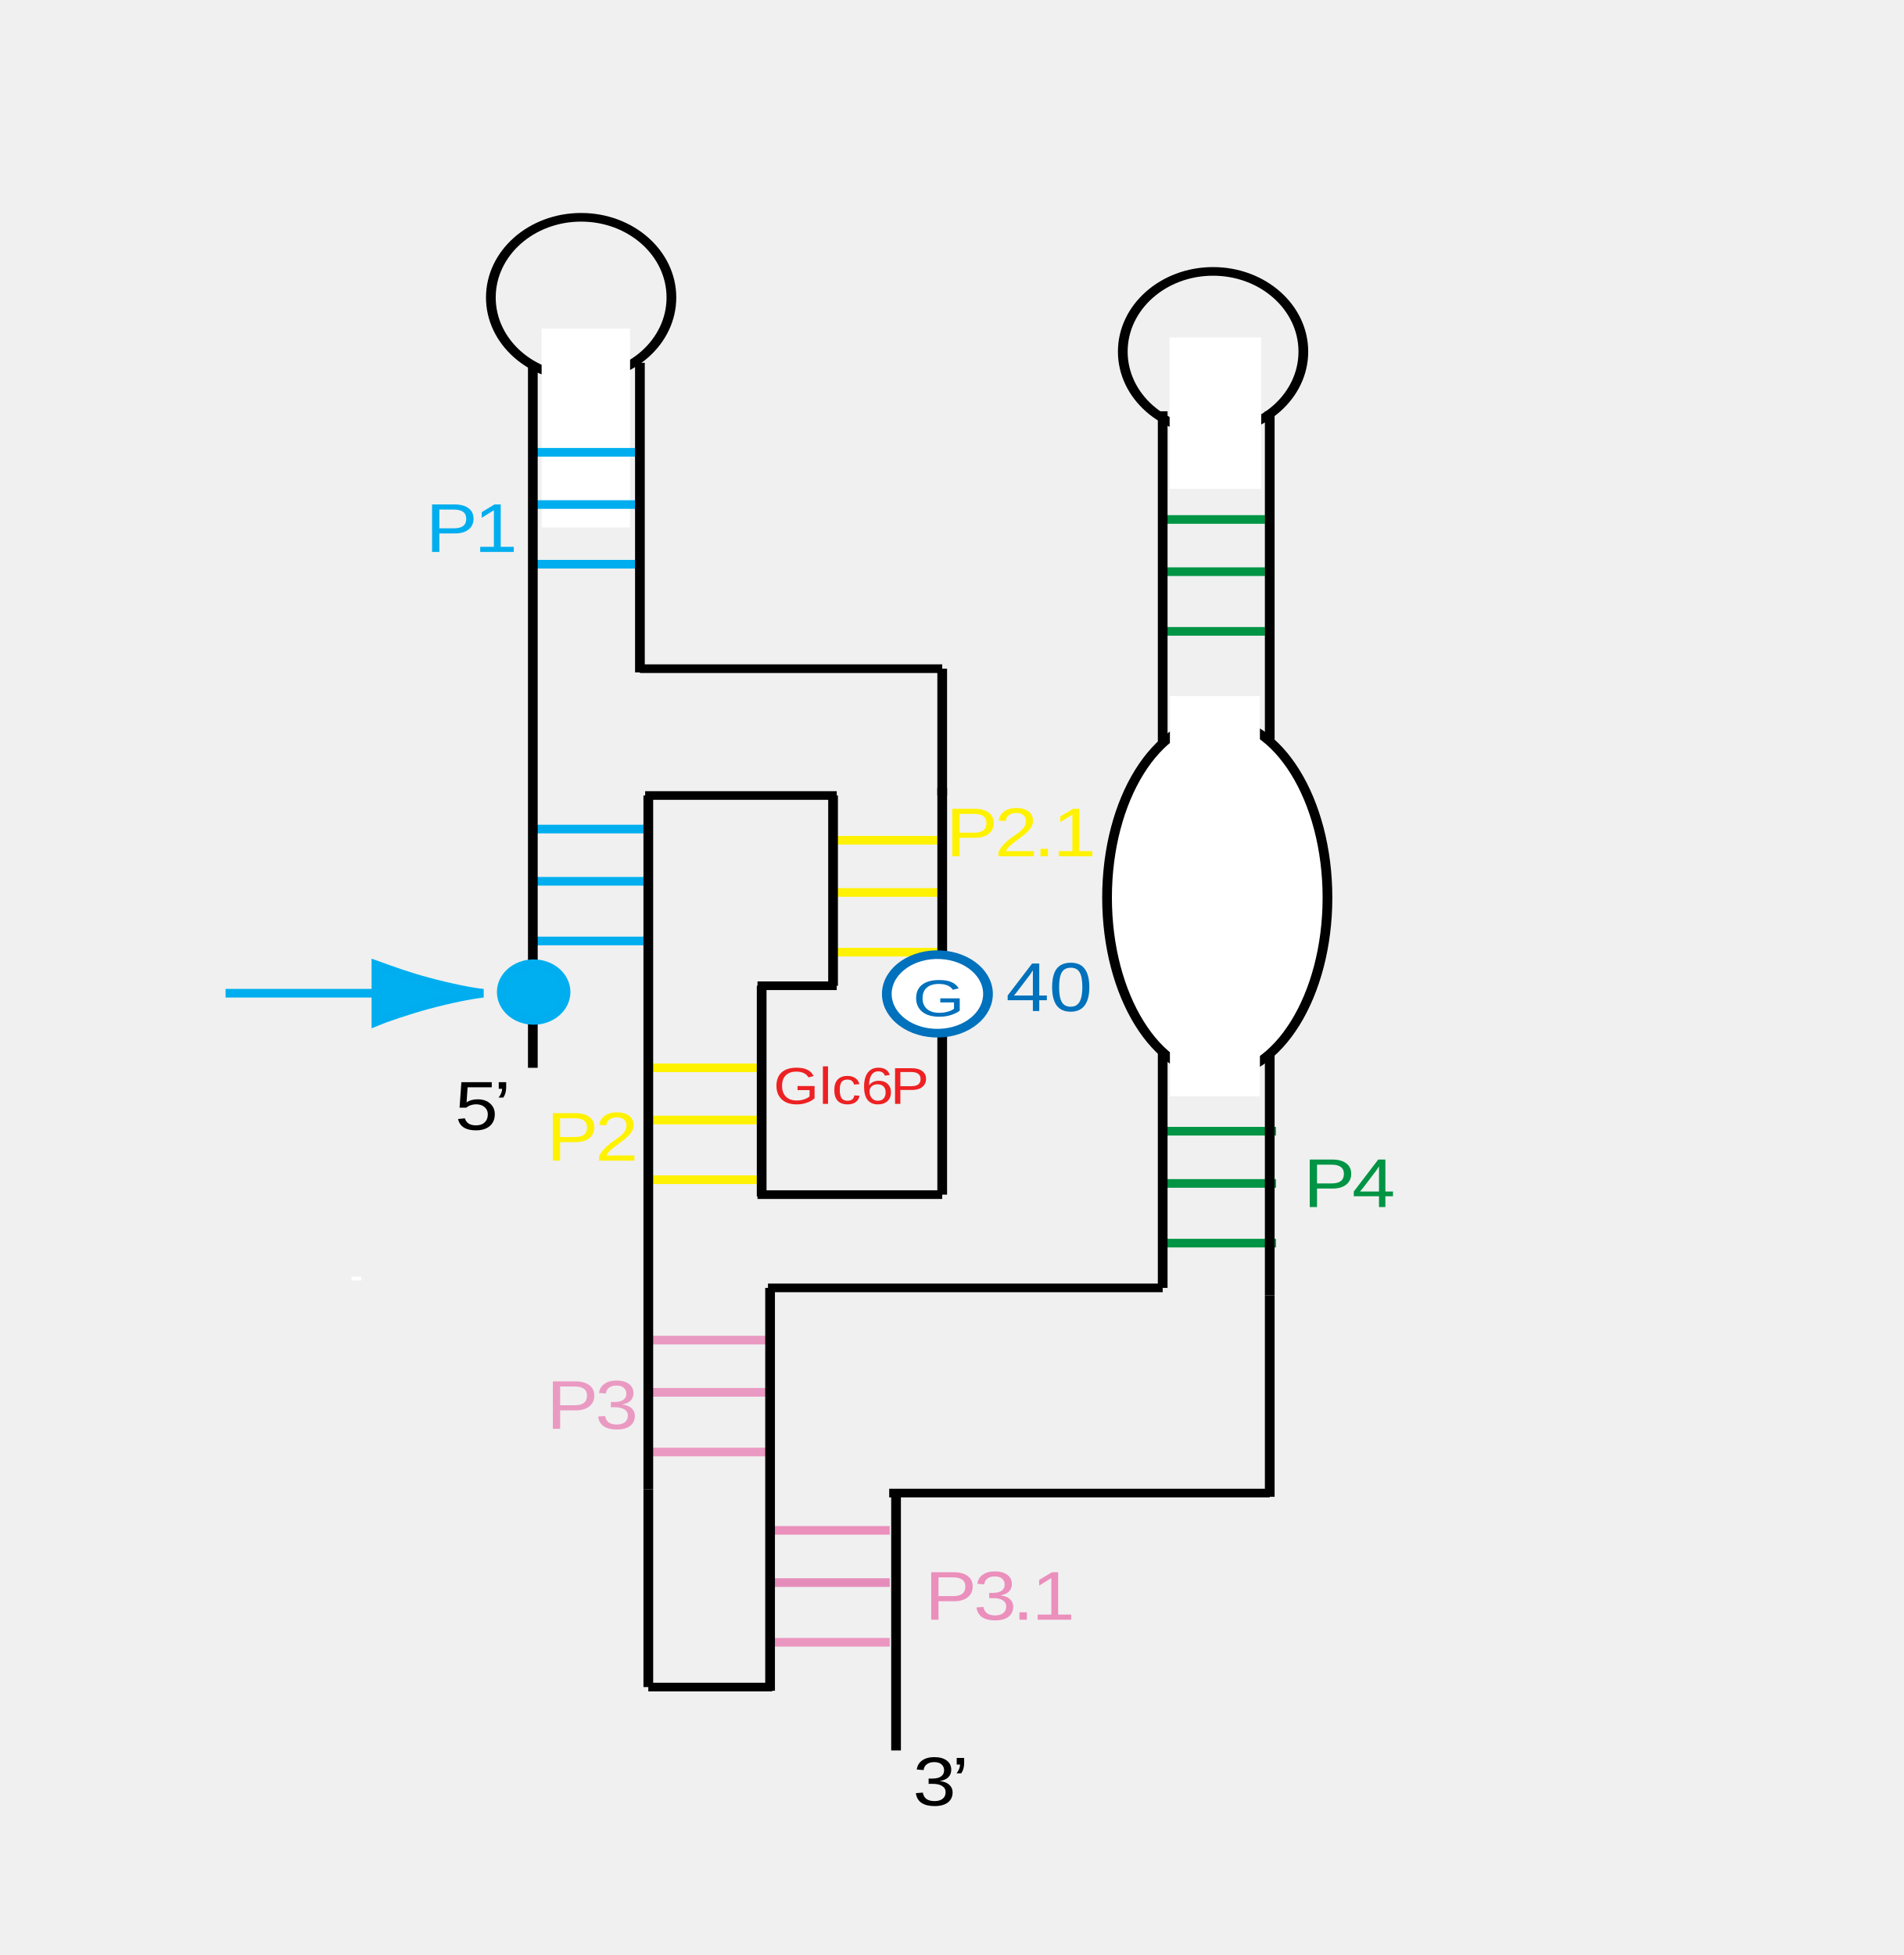
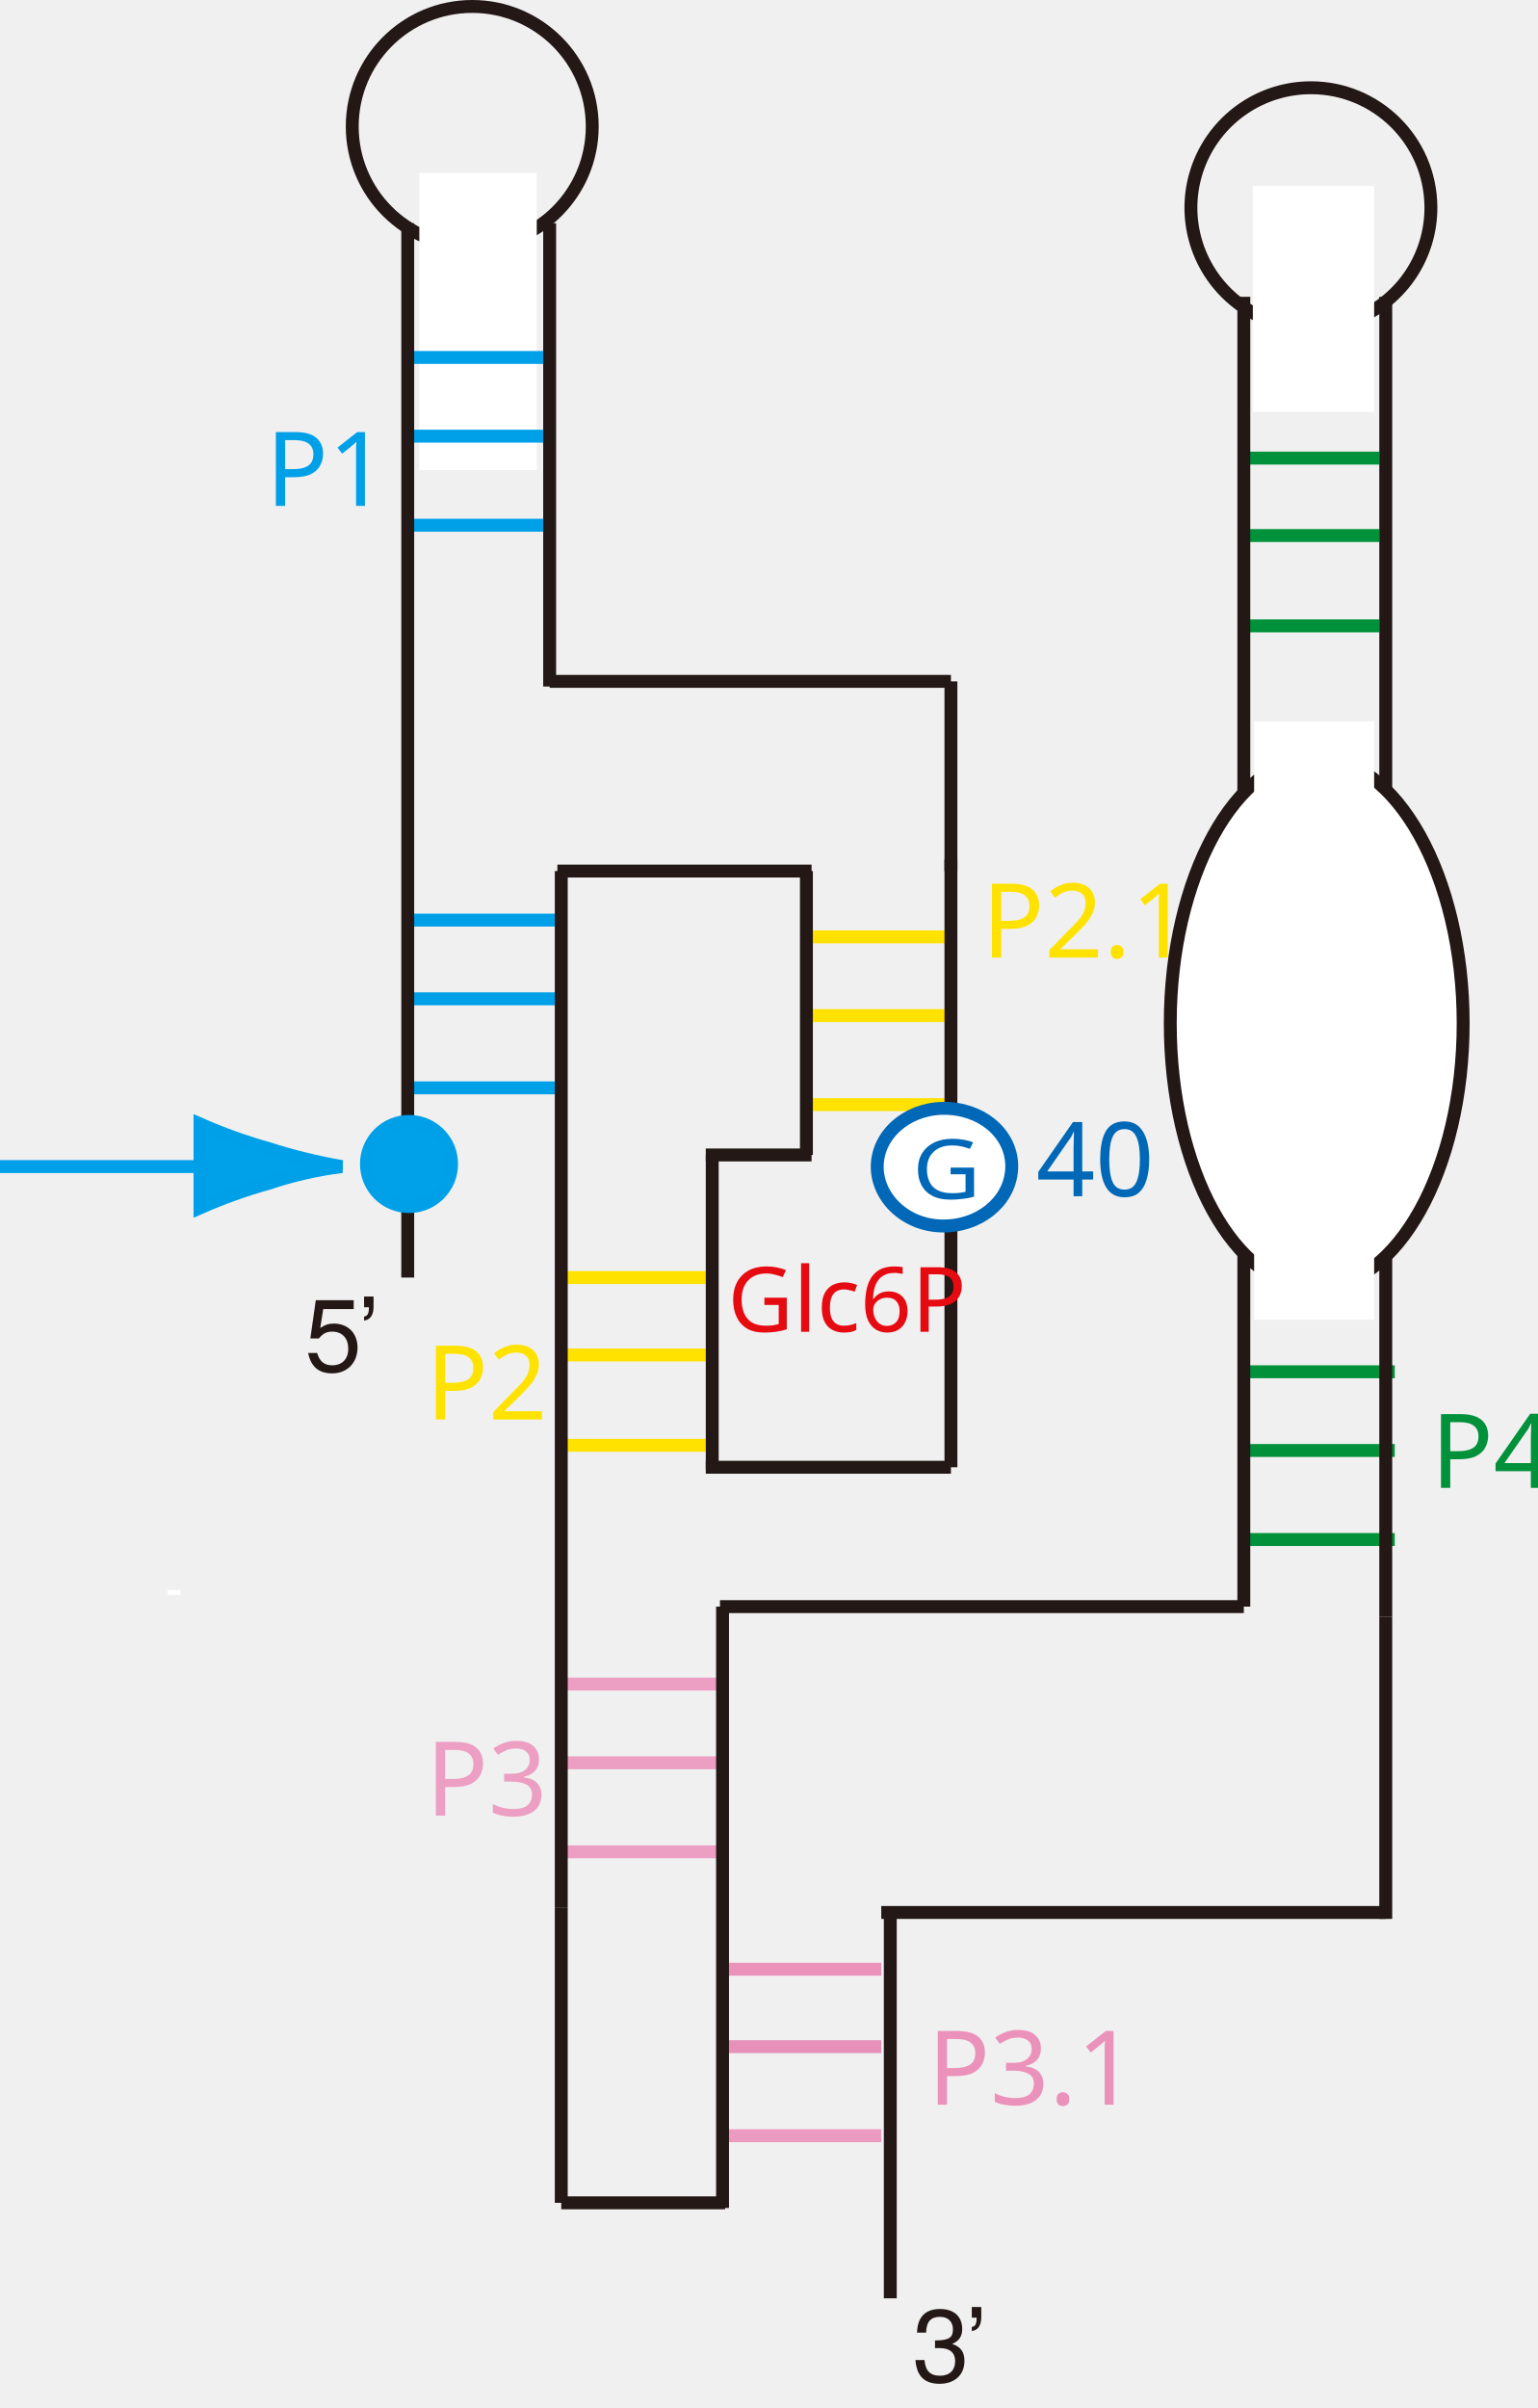
- <svg xmlns="http://www.w3.org/2000/svg" width="369" height="379" overflow="hidden">
+ <svg xmlns="http://www.w3.org/2000/svg" id="图层_1" data-name="图层 1" viewBox="0 0 119.2 186.6">
  <defs>
-     <clipPath id="clip0">
-       <rect x="108" y="178" width="369" height="379" />
-     </clipPath>
-     <clipPath id="clip1">
-       <rect x="109" y="179" width="367" height="377" />
-     </clipPath>
-     <clipPath id="clip2">
-       <rect x="109" y="179" width="368" height="377" />
-     </clipPath>
+     <style>.cls-1,.cls-10,.cls-2,.cls-3,.cls-4,.cls-5,.cls-7,.cls-8,.cls-9{fill:none;}.cls-1{stroke:#00913a;}.cls-2{stroke:#eb92bb;}.cls-3{stroke:#e690ba;}.cls-4{stroke:#ec9ac0;}.cls-5,.cls-6{stroke:#231815;}.cls-11,.cls-15,.cls-6{fill:#fff;}.cls-11,.cls-7{stroke:#fff;}.cls-8{stroke:#ec9fc3;}.cls-9{stroke:#ffe200;}.cls-10,.cls-12{stroke:#00a0e9;}.cls-12{fill:#00a1e9;}.cls-13,.cls-17,.cls-18,.cls-19,.cls-20,.cls-21,.cls-22{font-size:8px;}.cls-13{fill:#231815;font-family:HelveticaNeue;}.cls-14{letter-spacing:-0.09em;}.cls-15{stroke:#0068b7;}.cls-16{font-size:6.42px;}.cls-16,.cls-17{fill:#0068b7;}.cls-16,.cls-17,.cls-19,.cls-20,.cls-21,.cls-22,.cls-23{font-family:HelveticaNeue-Light, HelveticaNeue Light;font-weight:300;}.cls-18{fill:#00a0e9;font-family:MyriadPro-Regular, Myriad Pro;}.cls-19{fill:#ffe200;}.cls-20{fill:#00913a;}.cls-21{fill:#ec9fc3;}.cls-22{fill:#eb92bb;}.cls-23{font-size:7px;fill:#e60a11;}</style>
  </defs>
-   <g clip-path="url(#clip0)" transform="translate(-108 -178)">
-     <g clip-path="url(#clip1)">
-       <g clip-path="url(#clip2)">
-         <path d="M451.103 774.939 468.005 774.939" stroke="#009444" stroke-width="1.674" fill="none" transform="matrix(1.12574 0 0 1 -173.591 -496.235)" />
-         <path d="M451.103 785.06 468.005 785.06" stroke="#009444" stroke-width="1.674" fill="none" transform="matrix(1.12574 0 0 1 -173.591 -496.235)" />
-         <path d="M451.103 796.632 468.005 796.632" stroke="#009444" stroke-width="1.674" fill="none" transform="matrix(1.12574 0 0 1 -173.591 -496.235)" />
-         <path d="M450.197 893.533 469.903 893.533" stroke="#009444" stroke-width="1.674" fill="none" transform="matrix(1.12574 0 0 1 -173.591 -496.235)" />
-         <path d="M450.197 903.656 469.903 903.656" stroke="#009444" stroke-width="1.674" fill="none" transform="matrix(1.12574 0 0 1 -173.591 -496.235)" />
-         <path d="M450.197 915.23 469.903 915.23" stroke="#009444" stroke-width="1.674" fill="none" transform="matrix(1.12574 0 0 1 -173.591 -496.235)" />
-         <path d="M382.402 970.913 403.375 970.913" stroke="#EB8FBC" stroke-width="1.674" fill="none" transform="matrix(1.12574 0 0 1 -173.591 -496.235)" />
-         <path d="M382.402 981.038 403.375 981.038" stroke="#E48DBB" stroke-width="1.674" fill="none" transform="matrix(1.12574 0 0 1 -173.591 -496.235)" />
-         <path d="M382.402 992.609 403.375 992.609" stroke="#EB96C0" stroke-width="1.674" fill="none" transform="matrix(1.12574 0 0 1 -173.591 -496.235)" />
-         <path d="M365.771 731.908C365.771 740.495 358.81 747.456 350.223 747.456 341.636 747.456 334.675 740.495 334.675 731.908 334.675 723.321 341.636 716.36 350.223 716.36 358.81 716.36 365.771 723.321 365.771 731.908Z" stroke="#000000" stroke-width="1.674" fill="none" transform="matrix(1.12574 0 0 1 -173.591 -496.235)" />
-         <path d="M360.347 803.867 412.413 803.867" stroke="#000000" stroke-width="1.674" fill="none" transform="matrix(1.12574 0 0 1 -173.591 -496.235)" />
-         <path d="M361.251 828.453 394.245 828.453" stroke="#000000" stroke-width="1.674" fill="none" transform="matrix(1.12574 0 0 1 -173.591 -496.235)" />
-         <path d="M380.597 905.829 412.413 905.829" stroke="#000000" stroke-width="1.674" fill="none" transform="matrix(1.12574 0 0 1 -173.591 -496.235)" />
-         <path d="M361.795 962.955 361.795 1001.29" stroke="#000000" stroke-width="1.674" fill="none" transform="matrix(1.12574 0 0 1 -173.591 -496.235)" />
-         <path d="M382.402 923.908 450.382 923.908" stroke="#000000" stroke-width="1.674" fill="none" transform="matrix(1.12574 0 0 1 -173.591 -496.235)" />
-         <path d="M380.597 865.334 394.245 865.334" stroke="#000000" stroke-width="1.674" fill="none" transform="matrix(1.12574 0 0 1 -173.591 -496.235)" />
-         <path d="M361.793 1001.29 383.128 1001.29" stroke="#000000" stroke-width="1.674" fill="none" transform="matrix(1.12574 0 0 1 -173.591 -496.235)" />
-         <path d="M450.382 753.966 450.382 923.908" stroke="#000000" stroke-width="1.674" fill="none" transform="matrix(1.12574 0 0 1 -173.591 -496.235)" />
-         <path d="M468.819 753.966 468.819 925.356" stroke="#000000" stroke-width="1.674" fill="none" transform="matrix(1.12574 0 0 1 -173.591 -496.235)" />
-         <path d="M474.606 742.397C474.606 750.984 467.645 757.945 459.058 757.945 450.471 757.945 443.51 750.984 443.51 742.397 443.51 733.81 450.471 726.849 459.058 726.849 467.645 726.849 474.606 733.81 474.606 742.397Z" stroke="#000000" stroke-width="1.674" fill="none" transform="matrix(1.12574 0 0 1 -173.591 -496.235)" />
-         <path d="M404.46 963.683 404.46 1013.58" stroke="#000000" stroke-width="1.674" fill="none" transform="matrix(1.12574 0 0 1 -173.591 -496.235)" />
-         <path d="M403.281 963.683 468.822 963.683" stroke="#000000" stroke-width="1.674" fill="none" transform="matrix(1.12574 0 0 1 -173.591 -496.235)" />
-         <path d="M478.76 848.249C478.76 867.269 470.262 882.688 459.779 882.688 449.296 882.688 440.798 867.269 440.798 848.249 440.798 829.229 449.296 813.811 459.779 813.811 470.262 813.811 478.76 829.229 478.76 848.249Z" stroke="#000000" stroke-width="1.674" fill="#FFFFFF" transform="matrix(1.12574 0 0 1 -173.591 -496.235)" />
-         <path d="M311.533 922.461 311.533 921.738" stroke="#FFFFFF" stroke-width="1.674" fill="none" transform="matrix(1.12574 0 0 1 -173.591 -496.235)" />
-         <path d="M361.432 934.033 382.405 934.033" stroke="#EA9AC2" stroke-width="1.674" fill="none" transform="matrix(1.12574 0 0 1 -173.591 -496.235)" />
-         <path d="M361.432 944.154 382.405 944.154" stroke="#EA9AC2" stroke-width="1.674" fill="none" transform="matrix(1.12574 0 0 1 -173.591 -496.235)" />
-         <path d="M361.432 955.726 382.405 955.726" stroke="#EA9AC2" stroke-width="1.674" fill="none" transform="matrix(1.12574 0 0 1 -173.591 -496.235)" />
-         <path d="M361.435 881.241 381.575 881.241" stroke="#FFF200" stroke-width="1.674" fill="none" transform="matrix(1.12574 0 0 1 -173.591 -496.235)" />
-         <path d="M361.435 891.364 381.575 891.364" stroke="#FFF200" stroke-width="1.674" fill="none" transform="matrix(1.12574 0 0 1 -173.591 -496.235)" />
-         <path d="M361.435 902.934 381.575 902.934" stroke="#FFF200" stroke-width="1.674" fill="none" transform="matrix(1.12574 0 0 1 -173.591 -496.235)" />
-         <path d="M393.974 837.127 412.776 837.127" stroke="#FFF200" stroke-width="1.674" fill="none" transform="matrix(1.12574 0 0 1 -173.591 -496.235)" />
-         <path d="M393.974 847.25 412.776 847.25" stroke="#FFF200" stroke-width="1.674" fill="none" transform="matrix(1.12574 0 0 1 -173.591 -496.235)" />
-         <path d="M393.974 858.822 412.776 858.822" stroke="#FFF200" stroke-width="1.674" fill="none" transform="matrix(1.12574 0 0 1 -173.591 -496.235)" />
-         <path d="M341.634 834.958 361.435 834.958" stroke="#00AEEF" stroke-width="1.674" fill="none" transform="matrix(1.12574 0 0 1 -173.591 -496.235)" />
-         <path d="M341.634 845.082 361.435 845.082" stroke="#00AEEF" stroke-width="1.674" fill="none" transform="matrix(1.12574 0 0 1 -173.591 -496.235)" />
-         <path d="M341.634 856.652 361.435 856.652" stroke="#00AEEF" stroke-width="1.674" fill="none" transform="matrix(1.12574 0 0 1 -173.591 -496.235)" />
-         <path d="M344.255 738.782 357.816 738.782 357.816 775.661 344.255 775.661Z" stroke="#FFFFFF" stroke-width="1.674" fill="#FFFFFF" transform="matrix(1.12574 0 0 1 -173.591 -496.235)" />
-         <path d="M341.184 761.919 359.986 761.919" stroke="#00AEEF" stroke-width="1.674" fill="none" transform="matrix(1.12574 0 0 1 -173.591 -496.235)" />
-         <path d="M341.184 772.045 359.986 772.045" stroke="#00AEEF" stroke-width="1.674" fill="none" transform="matrix(1.12574 0 0 1 -173.591 -496.235)" />
-         <path d="M341.184 783.615 359.986 783.615" stroke="#00AEEF" stroke-width="1.674" fill="none" transform="matrix(1.12574 0 0 1 -173.591 -496.235)" />
-         <path d="M341.905 744.565 341.905 881.241" stroke="#000000" stroke-width="1.674" fill="none" transform="matrix(1.12574 0 0 1 -173.591 -496.235)" />
-         <path d="M361.793 828.453 361.793 962.958" stroke="#000000" stroke-width="1.674" fill="none" transform="matrix(1.12574 0 0 1 -173.591 -496.235)" />
-         <path d="M381.315 865.334 381.315 906.177" stroke="#000000" stroke-width="1.674" fill="none" transform="matrix(1.12574 0 0 1 -173.591 -496.235)" />
-         <path d="M382.765 923.908 382.765 1002.01" stroke="#000000" stroke-width="1.674" fill="none" transform="matrix(1.12574 0 0 1 -173.591 -496.235)" />
-         <path d="M412.413 827.005 412.413 866.055" stroke="#000000" stroke-width="1.674" fill="none" transform="matrix(1.12574 0 0 1 -173.591 -496.235)" />
-         <path d="M393.611 828.449 393.611 865.334" stroke="#000000" stroke-width="1.674" fill="none" transform="matrix(1.12574 0 0 1 -173.591 -496.235)" />
-         <path d="M452.461 810.012 466.288 810.012 466.288 885.942 452.461 885.942Z" stroke="#FFFFFF" stroke-width="1.674" fill="#FFFFFF" transform="matrix(1.12574 0 0 1 -173.591 -496.235)" />
-         <path d="M360.347 744.565 360.347 804.587" stroke="#000000" stroke-width="1.674" fill="none" transform="matrix(1.12574 0 0 1 -173.591 -496.235)" />
-         <path d="M288.991 866.782 318.64 866.782" stroke="#00AEEF" stroke-width="1.674" fill="none" transform="matrix(1.12574 0 0 1 -173.591 -496.235)" />
-         <path d="M323.768 864.555C320.177 863.474 317.847 862.476 314.969 861.321L314.969 872.264C315.999 871.777 320.177 870.11 323.768 869.026 327.606 867.87 331.084 867.075 333.341 866.79 331.084 866.509 327.606 865.715 323.768 864.555Z" stroke="#00AEEF" stroke-width="1.674" fill="#00AFEF" transform="matrix(1.12574 0 0 1 -173.591 -496.235)" />
-         <text font-family="Arial,Arial_MSFontService,sans-serif" font-weight="400" font-size="8" transform="matrix(1.88446 0 0 1.67397 196.187 397)">5<tspan font-size="8" x="4" y="0">’</tspan>
-           <tspan font-size="8" x="47.116" y="78.257">3</tspan>
-           <tspan font-size="8" x="51.116" y="78.257">’</tspan>
-         </text>
-         <path d="M468.819 925.352 468.819 964.406" stroke="#000000" stroke-width="1.674" fill="none" transform="matrix(1.12574 0 0 1 -173.591 -496.235)" />
-         <path d="M412.409 866.055 412.409 905.829" stroke="#000000" stroke-width="1.674" fill="none" transform="matrix(1.12574 0 0 1 -173.591 -496.235)" />
-         <path d="M412.409 803.867 412.409 828.453" stroke="#000000" stroke-width="1.674" fill="none" transform="matrix(1.12574 0 0 1 -173.591 -496.235)" />
-         <path d="M452.412 740.497 466.514 740.497 466.514 768.156 452.412 768.156Z" stroke="#FFFFFF" stroke-width="1.674" fill="#FFFFFF" transform="matrix(1.12574 0 0 1 -173.591 -496.235)" />
-         <path d="M347.54 866.557C347.54 869.591 345.081 872.05 342.047 872.05 339.014 872.05 336.555 869.591 336.555 866.557 336.555 863.524 339.014 861.065 342.047 861.065 345.081 861.065 347.54 863.524 347.54 866.557Z" stroke="#00AEEF" stroke-width="1.674" fill="#00AFEF" transform="matrix(1.12574 0 0 1 -173.591 -496.235)" />
-         <path d="M420.275 867.43C419.954 871.624 415.801 874.795 410.998 874.515 406.196 874.234 402.565 870.605 402.888 866.408 403.211 862.212 407.364 859.041 412.165 859.321 416.966 859.604 420.598 863.233 420.275 867.43Z" stroke="#0071BC" stroke-width="1.674" fill="#FFFFFF" transform="matrix(1.12574 0 0 1 -173.591 -496.235)" />
-         <text fill="#0071BC" font-family="Arial,Arial_MSFontService,sans-serif" font-weight="400" font-size="6" transform="matrix(2.15658 0 0 1.67397 284.976 375)">G</text>
-         <text fill="#0071BC" font-family="Arial,Arial_MSFontService,sans-serif" font-weight="400" font-size="8" transform="matrix(1.88446 0 0 1.67397 303.012 374)">40<tspan fill="#00AEEF" font-size="8" x="-59.688" y="-53.167">P</tspan>
-           <tspan fill="#00AEEF" font-size="8" x="-54.688" y="-53.167">1</tspan>
-           <tspan fill="#FFF200" font-size="8" x="-47.26" y="17.324">P</tspan>
-           <tspan fill="#FFF200" font-size="8" x="-42.26" y="17.324">2</tspan>
-           <tspan fill="#009444" font-size="8" x="30.609" y="22.701">P</tspan>
-           <tspan fill="#009444" font-size="8" x="35.609" y="22.701">4</tspan>
-           <tspan fill="#EA9AC2" font-size="8" x="-47.26" y="48.388">P</tspan>
-           <tspan fill="#EA9AC2" font-size="8" x="-42.26" y="48.388">3</tspan>
-           <tspan fill="#EB8FBC" font-size="8" x="-8.335" y="70.491">P</tspan>
-           <tspan fill="#EB8FBC" font-size="8" x="-3.335" y="70.491">3</tspan>
-           <tspan fill="#EB8FBC" font-size="8" x="0.665" y="70.491">.</tspan>
-           <tspan fill="#EB8FBC" font-size="8" x="2.665" y="70.491">1</tspan>
-           <tspan fill="#ED2123" font-size="6" x="-23.897" y="10.753">Glc</tspan>
-           <tspan fill="#ED2123" font-size="6" x="-14.897" y="10.753">6</tspan>
-           <tspan fill="#ED2123" font-size="6" x="-11.897" y="10.753">P</tspan>
-           <tspan fill="#FFF200" font-size="8" x="-6.167" y="-17.922">P</tspan>
-           <tspan fill="#FFF200" font-size="8" x="-1.167" y="-17.922">2</tspan>
-           <tspan fill="#FFF200" font-size="8" x="2.833" y="-17.922">.</tspan>
-           <tspan fill="#FFF200" font-size="8" x="4.833" y="-17.922">1</tspan>
-         </text>
-       </g>
-     </g>
-   </g>
+   <line class="cls-1" x1="96.8" y1="35.5" x2="106.9" y2="35.5" />
+   <line class="cls-1" x1="96.8" y1="41.5" x2="106.9" y2="41.5" />
+   <line class="cls-1" x1="96.8" y1="48.5" x2="106.9" y2="48.5" />
+   <line class="cls-1" x1="96.3" y1="106.3" x2="108.1" y2="106.3" />
+   <line class="cls-1" x1="96.3" y1="112.4" x2="108.1" y2="112.4" />
+   <line class="cls-1" x1="96.3" y1="119.3" x2="108.1" y2="119.3" />
+   <line class="cls-2" x1="55.8" y1="152.6" x2="68.3" y2="152.6" />
+   <line class="cls-3" x1="55.8" y1="158.6" x2="68.3" y2="158.6" />
+   <line class="cls-4" x1="55.8" y1="165.5" x2="68.3" y2="165.5" />
+   <path class="cls-5" d="M250.5,330.9a9.3,9.3,0,0,1-18.6,0,9.3,9.3,0,0,1,18.6,0Z" transform="translate(-204.6 -321.1)" />
+   <line class="cls-5" x1="42.6" y1="52.8" x2="73.7" y2="52.8" />
+   <line class="cls-5" x1="43.2" y1="67.5" x2="62.9" y2="67.5" />
+   <line class="cls-5" x1="54.7" y1="113.7" x2="73.7" y2="113.7" />
+   <line class="cls-5" x1="43.5" y1="147.8" x2="43.5" y2="170.7" />
+   <line class="cls-5" x1="55.8" y1="124.5" x2="96.4" y2="124.5" />
+   <line class="cls-5" x1="54.7" y1="89.5" x2="62.9" y2="89.5" />
+   <line class="cls-5" x1="43.5" y1="170.7" x2="56.2" y2="170.7" />
+   <line class="cls-5" x1="96.4" y1="23" x2="96.4" y2="124.5" />
+   <line class="cls-5" x1="107.4" y1="23" x2="107.4" y2="125.3" />
+   <path class="cls-5" d="M315.5,337.1a9.3,9.3,0,1,1-9.3-9.2A9.3,9.3,0,0,1,315.5,337.1Z" transform="translate(-204.6 -321.1)" />
+   <line class="cls-5" x1="69" y1="148.2" x2="69" y2="178.1" />
+   <line class="cls-5" x1="68.3" y1="148.2" x2="107.4" y2="148.2" />
+   <path class="cls-6" d="M318,400.4c0,11.3-5.1,20.5-11.4,20.5s-11.3-9.2-11.3-20.5,5.1-20.6,11.3-20.6S318,389,318,400.4Z" transform="translate(-204.6 -321.1)" />
+   <line class="cls-7" x1="13.5" y1="123.6" x2="13.5" y2="123.2" />
+   <line class="cls-8" x1="43.3" y1="130.5" x2="55.8" y2="130.5" />
+   <line class="cls-8" x1="43.3" y1="136.6" x2="55.8" y2="136.6" />
+   <line class="cls-8" x1="43.3" y1="143.5" x2="55.8" y2="143.5" />
+   <line class="cls-9" x1="43.3" y1="99" x2="55.3" y2="99" />
+   <line class="cls-9" x1="43.3" y1="105" x2="55.3" y2="105" />
+   <line class="cls-9" x1="43.3" y1="112" x2="55.3" y2="112" />
+   <line class="cls-9" x1="62.7" y1="72.6" x2="73.9" y2="72.6" />
+   <line class="cls-9" x1="62.7" y1="78.7" x2="73.9" y2="78.7" />
+   <line class="cls-9" x1="62.7" y1="85.6" x2="73.9" y2="85.6" />
+   <line class="cls-10" x1="31.4" y1="71.3" x2="43.3" y2="71.3" />
+   <line class="cls-10" x1="31.4" y1="77.4" x2="43.3" y2="77.4" />
+   <line class="cls-10" x1="31.4" y1="84.3" x2="43.3" y2="84.3" />
+   <rect class="cls-11" x="33" y="13.9" width="8.1" height="22.03" />
+   <line class="cls-10" x1="31.2" y1="27.7" x2="42.4" y2="27.7" />
+   <line class="cls-10" x1="31.2" y1="33.8" x2="42.4" y2="33.8" />
+   <line class="cls-10" x1="31.2" y1="40.7" x2="42.4" y2="40.7" />
+   <line class="cls-5" x1="31.6" y1="17.3" x2="31.6" y2="99" />
+   <line class="cls-5" x1="43.5" y1="67.5" x2="43.5" y2="147.8" />
+   <line class="cls-5" x1="55.2" y1="89.5" x2="55.2" y2="113.9" />
+   <line class="cls-5" x1="56" y1="124.5" x2="56" y2="171.1" />
+   <line class="cls-5" x1="73.7" y1="66.6" x2="73.7" y2="89.9" />
+   <line class="cls-5" x1="62.5" y1="67.5" x2="62.5" y2="89.5" />
+   <rect class="cls-11" x="97.7" y="56.4" width="8.3" height="45.36" />
+   <line class="cls-5" x1="42.6" y1="17.3" x2="42.6" y2="53.2" />
+   <line class="cls-12" y1="90.4" x2="17.7" y2="90.4" />
+   <path class="cls-12" d="M225.4,410.1a40.1,40.1,0,0,1-5.3-1.9v6.5a39.2,39.2,0,0,1,5.3-1.9,29.2,29.2,0,0,1,5.7-1.3A41.8,41.8,0,0,1,225.4,410.1Z" transform="translate(-204.6 -321.1)" />
+   <text class="cls-13" transform="translate(23.6 106.3)">5<tspan class="cls-14" x="4.1" y="0">’</tspan>
+   </text>
+   <text class="cls-13" transform="translate(70.7 184.6)">3<tspan class="cls-14" x="4.1" y="0">’</tspan>
+   </text>
+   <line class="cls-5" x1="107.4" y1="125.3" x2="107.4" y2="148.7" />
+   <line class="cls-5" x1="73.7" y1="89.9" x2="73.7" y2="113.7" />
+   <line class="cls-5" x1="73.7" y1="52.8" x2="73.7" y2="67.5" />
+   <rect class="cls-11" x="97.6" y="14.9" width="8.4" height="16.52" />
+   <path class="cls-12" d="M239.6,411.3a3.3,3.3,0,1,1-3.3-3.3A3.3,3.3,0,0,1,239.6,411.3Z" transform="translate(-204.6 -321.1)" />
+   <path class="cls-15" d="M283,411.8c-.2,2.5-2.6,4.4-5.5,4.3s-5.1-2.4-4.9-4.9,2.7-4.4,5.6-4.2S283.2,409.3,283,411.8Z" transform="translate(-204.6 -321.1)" />
+   <text class="cls-16" transform="translate(70.7 92.9) scale(1.14 1)">G</text>
+   <text class="cls-17" transform="translate(80.3 92.7)">40</text>
+   <text class="cls-18" transform="translate(20.6 39.2)">P1</text>
+   <text class="cls-19" transform="translate(33 110)">P2</text>
+   <text class="cls-20" transform="translate(110.9 115.3)">P4</text>
+   <text class="cls-21" transform="translate(33 140.7)">P3</text>
+   <text class="cls-22" transform="translate(71.9 163.1)">P3.1</text>
+   <text class="cls-23" transform="translate(56.4 103.2)">Glc6P</text>
+   <text class="cls-19" transform="translate(76.1 74.2)">P2.1</text>
</svg>
